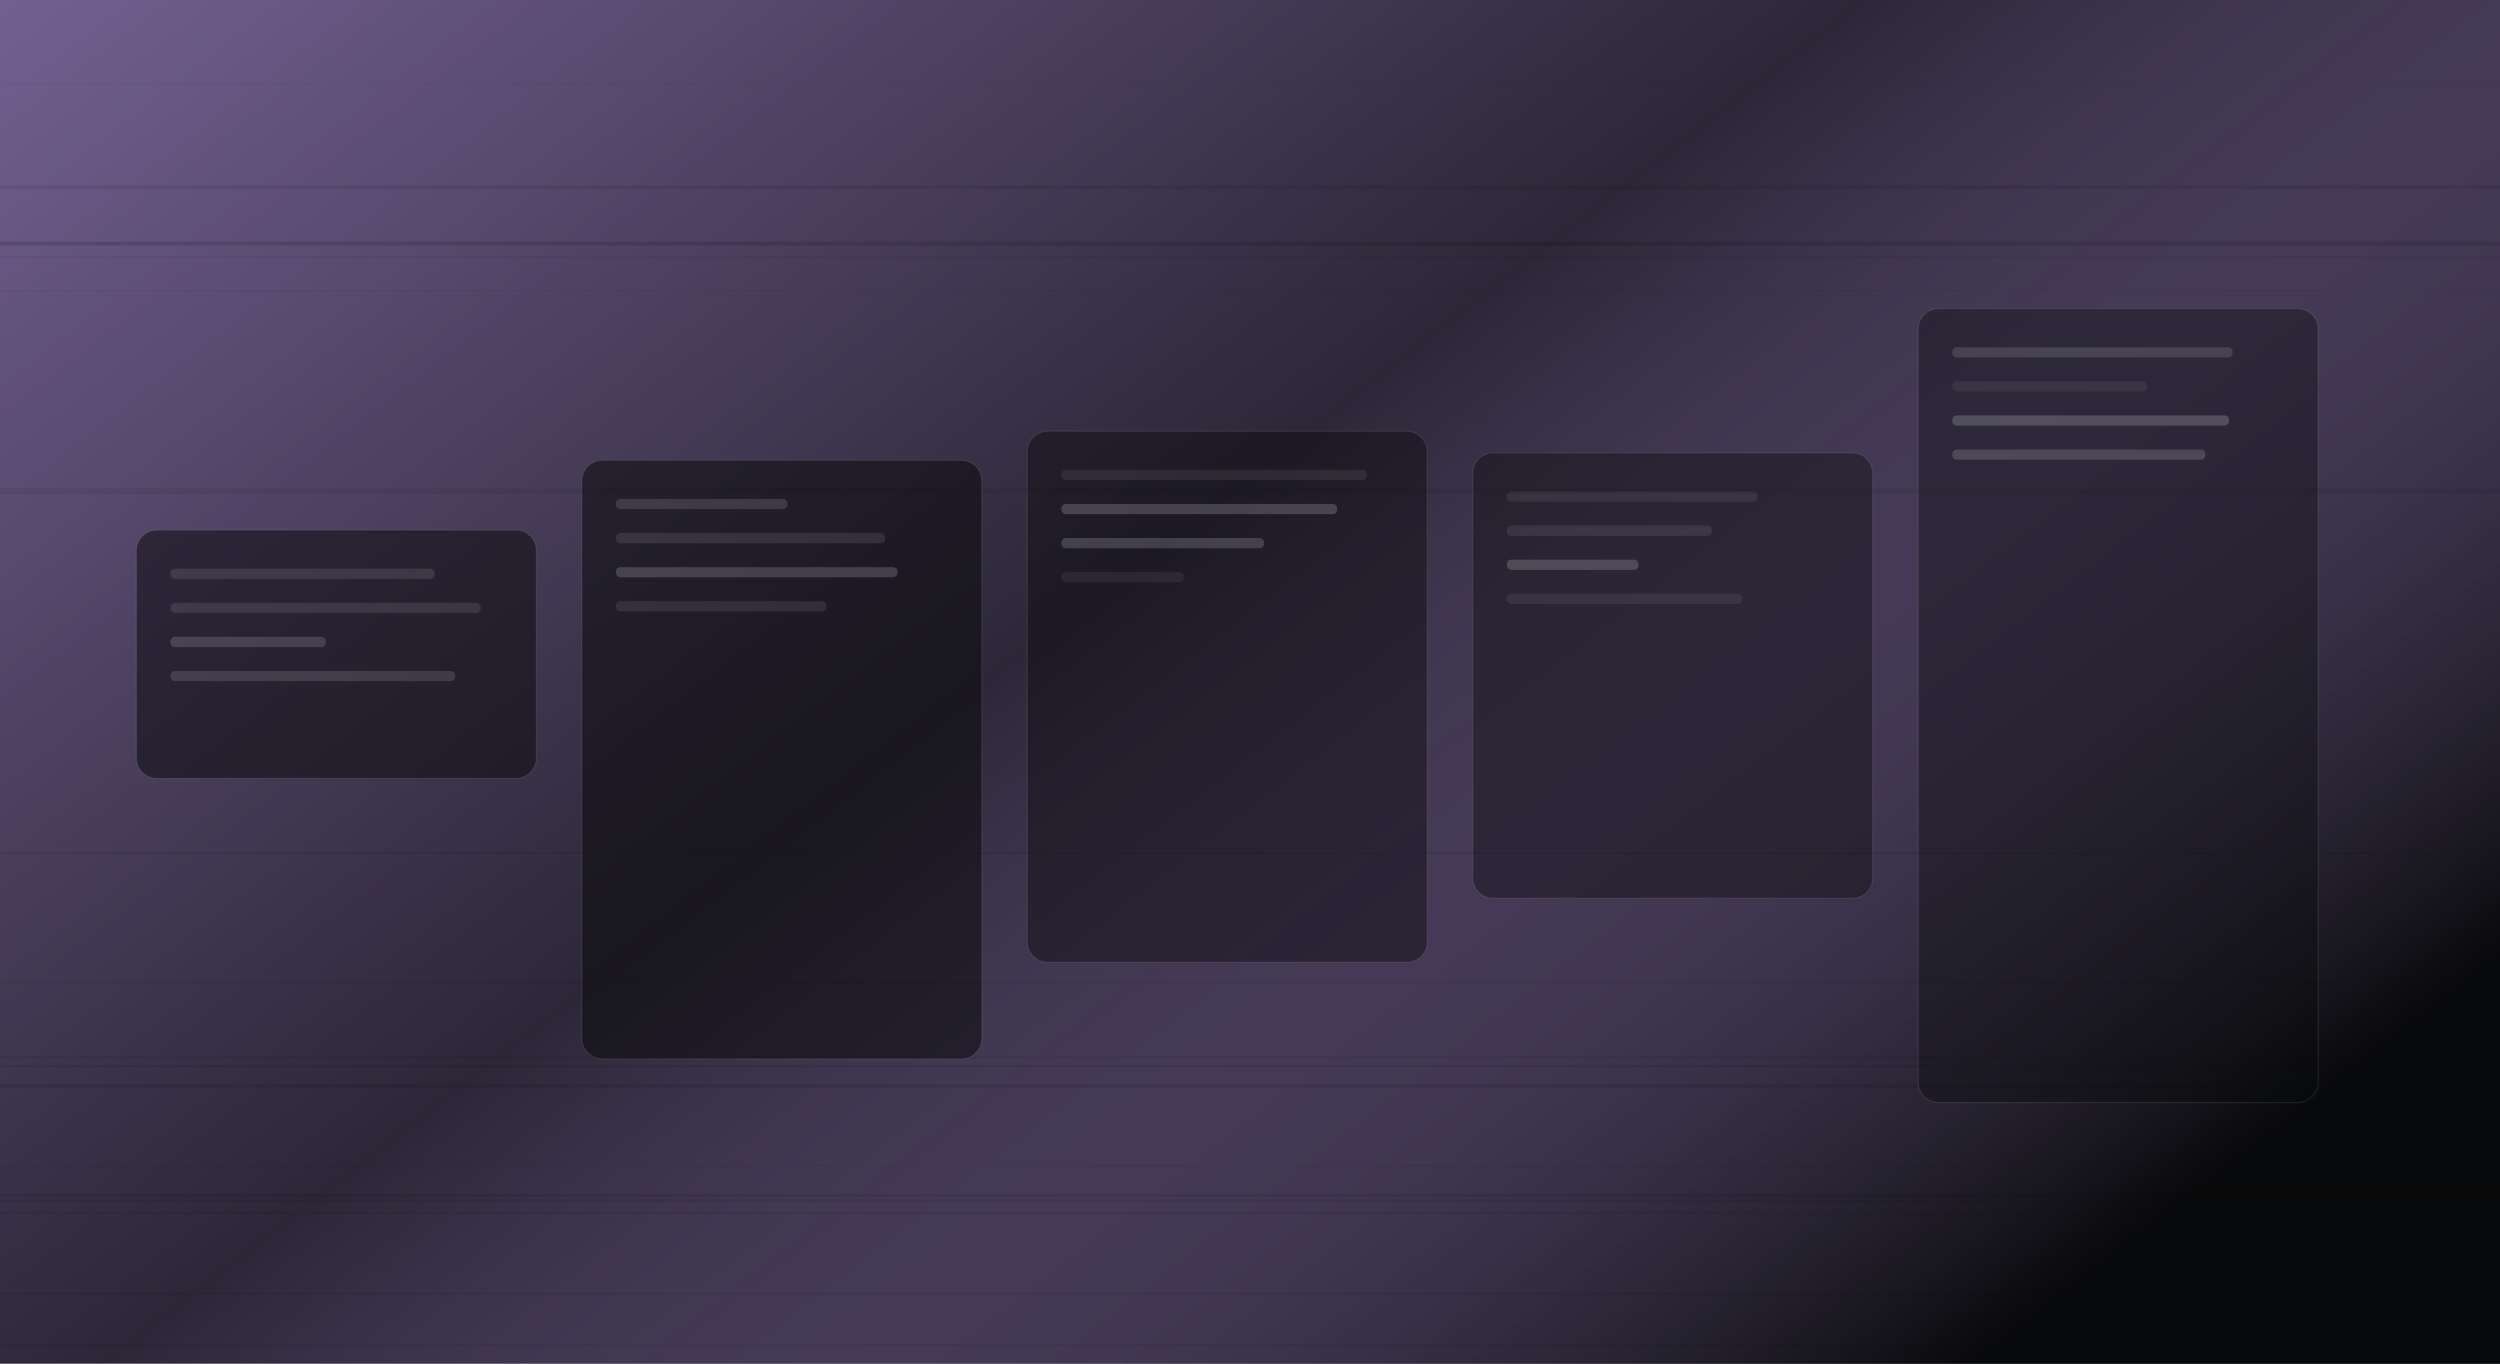
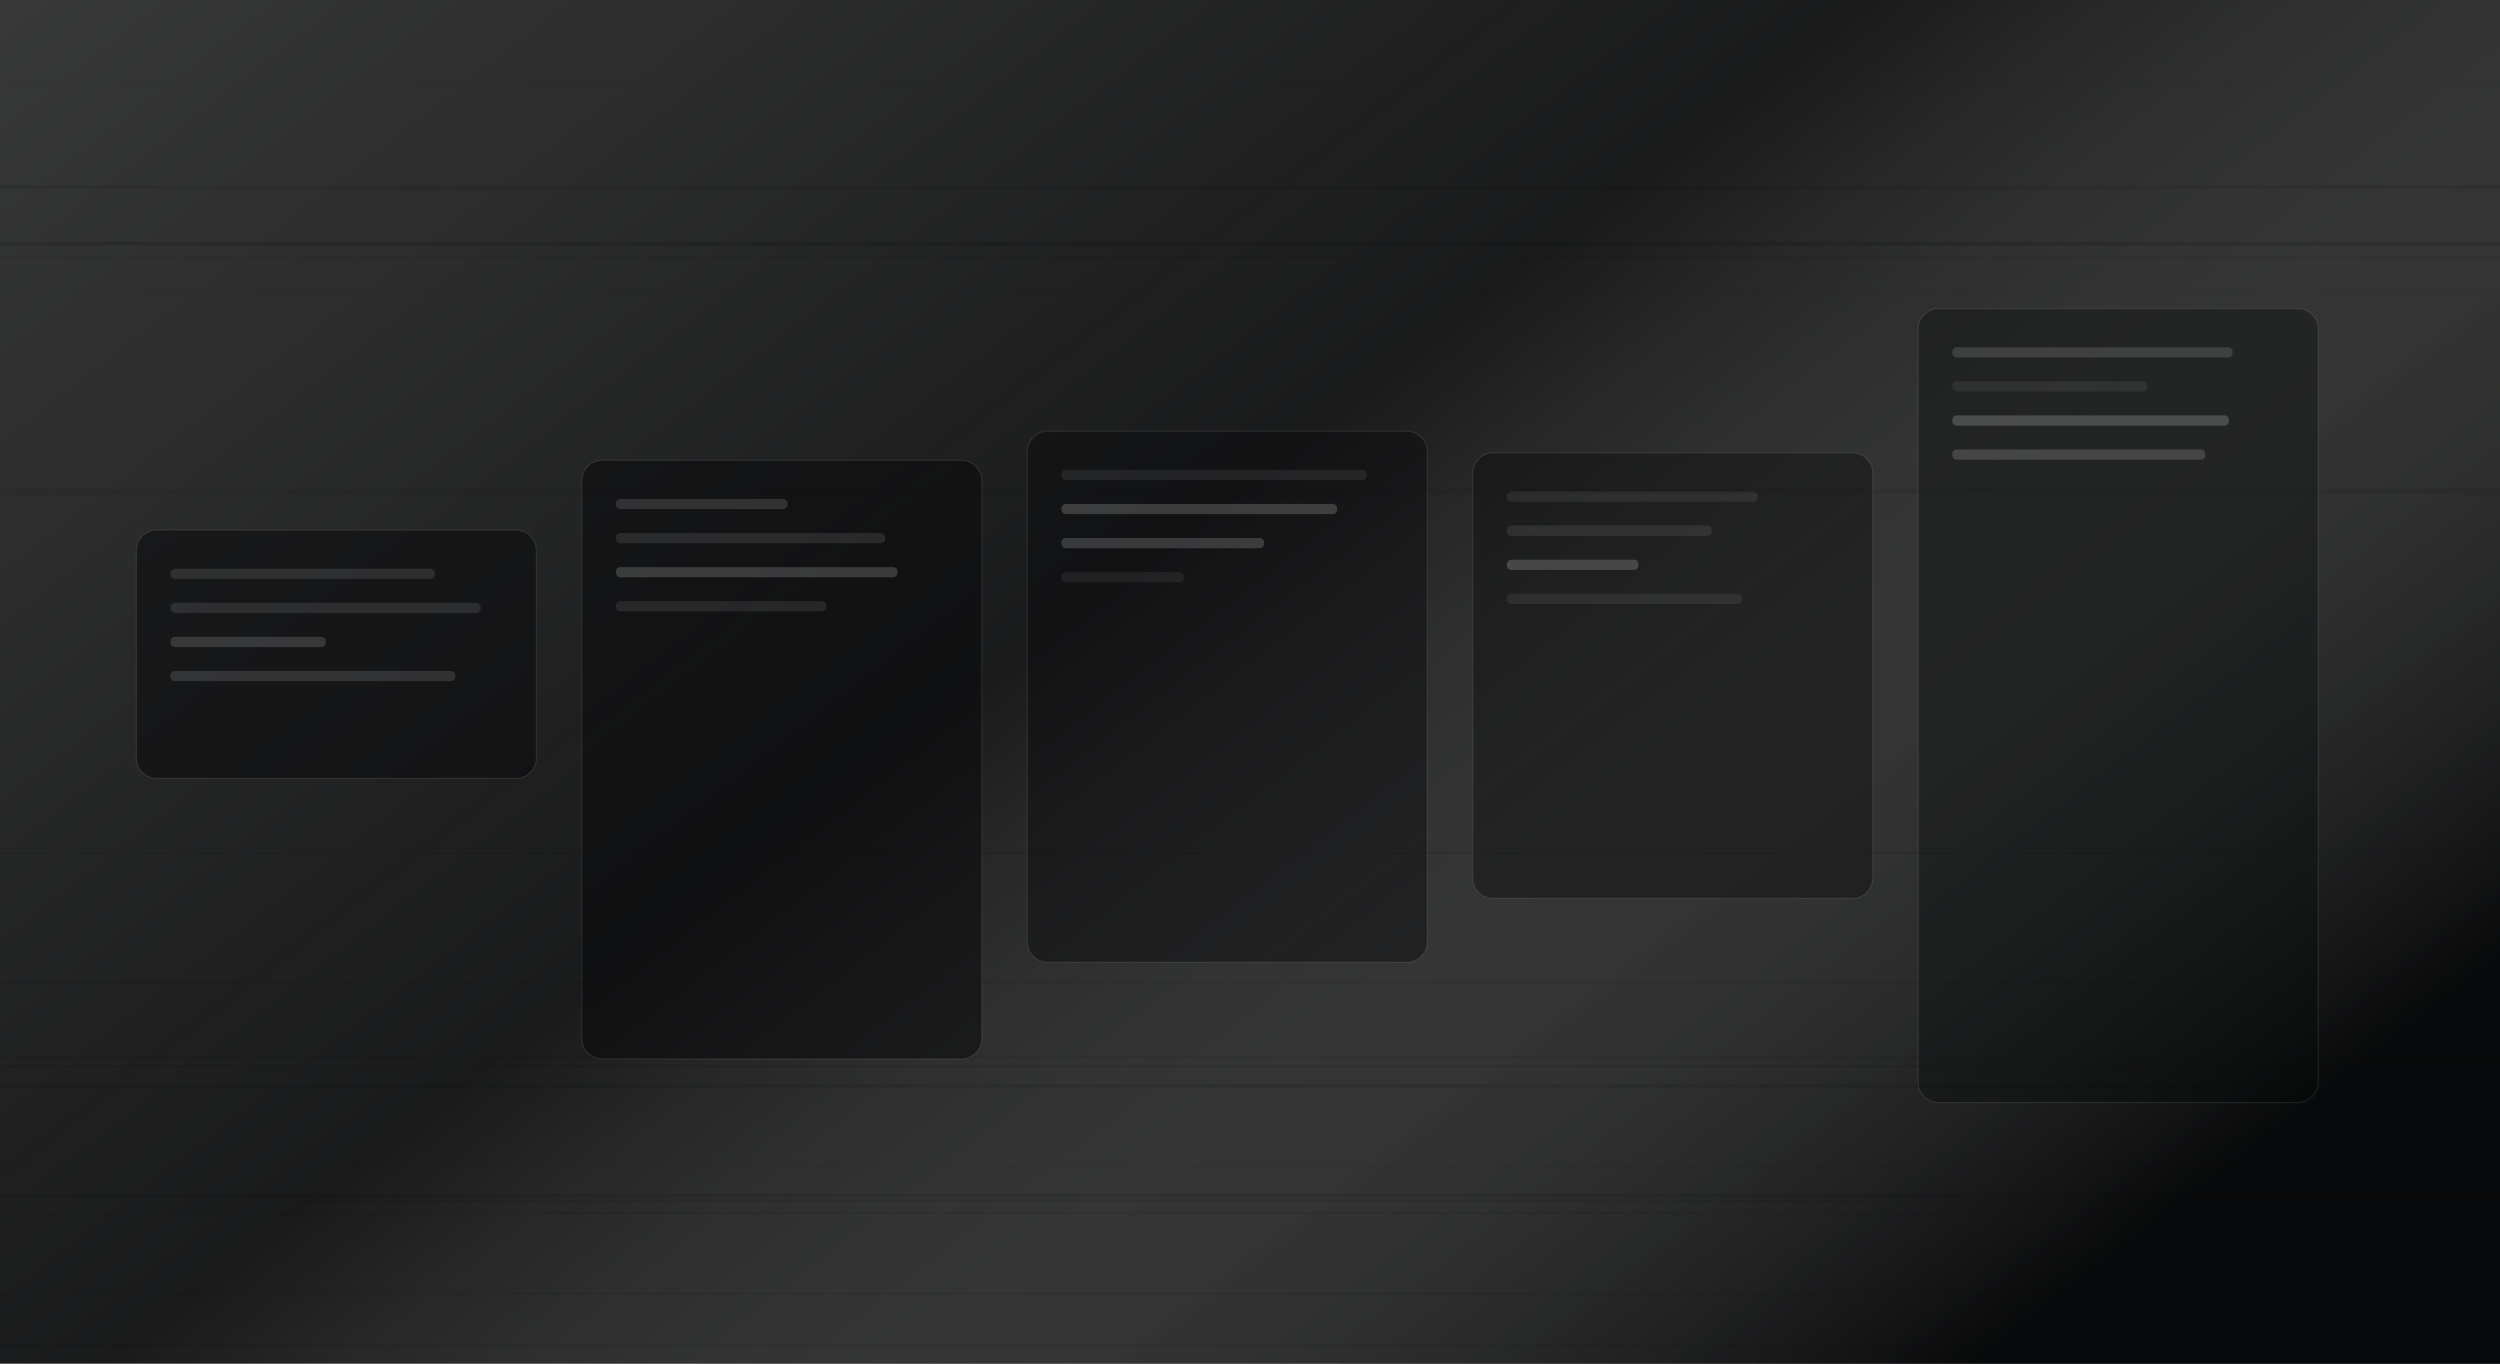
<svg xmlns="http://www.w3.org/2000/svg" viewBox="0 0 2200 1200" width="2200" height="1200" role="img">
  <defs>
    <linearGradient id="bg0" x1="0" y1="0" x2="1" y2="0.7">
-       <stop offset="0" stop-color="#c9a6ff" stop-opacity="0.55" />
-       <stop offset="0.5" stop-color="#c9a6ff" stop-opacity="0.18" />
+       <stop offset="0" stop-color="#a3a29f" stop-opacity="0.3" />
+       <stop offset="0.5" stop-color="#a3a29f" stop-opacity="0.1" />
      <stop offset="1" stop-color="#08090a" stop-opacity="1" />
    </linearGradient>
    <clipPath id="bc0">
      <rect width="2200" height="1200" />
    </clipPath>
  </defs>
  <g clip-path="url(#bc0)">
    <rect width="2200" height="1200" fill="#0a0b0c" />
    <rect width="2200" height="1200" fill="url(#bg0)" />
    <rect x="120" y="466.446" width="352" height="218.577" rx="18" fill="#08090a" fill-opacity="0.514" stroke="rgba(255,255,255,0.09)" />
    <rect x="150" y="500.446" width="232.653" height="9" rx="4" fill="rgba(255,255,255,0.104)" />
    <rect x="150" y="530.446" width="273.083" height="9" rx="4" fill="rgba(255,255,255,0.098)" />
    <rect x="150" y="560.446" width="136.602" height="9" rx="4" fill="rgba(255,255,255,0.146)" />
    <rect x="150" y="590.446" width="250.642" height="9" rx="4" fill="rgba(255,255,255,0.128)" />
    <rect x="512" y="405.054" width="352" height="526.73" rx="18" fill="#08090a" fill-opacity="0.532" stroke="rgba(255,255,255,0.09)" />
    <rect x="542" y="439.054" width="150.989" height="9" rx="4" fill="rgba(255,255,255,0.131)" />
    <rect x="542" y="469.054" width="236.924" height="9" rx="4" fill="rgba(255,255,255,0.098)" />
    <rect x="542" y="499.054" width="247.869" height="9" rx="4" fill="rgba(255,255,255,0.17)" />
    <rect x="542" y="529.054" width="185.28" height="9" rx="4" fill="rgba(255,255,255,0.093)" />
    <rect x="904" y="379.448" width="352" height="467.382" rx="18" fill="#08090a" fill-opacity="0.429" stroke="rgba(255,255,255,0.09)" />
    <rect x="934" y="413.448" width="268.791" height="9" rx="4" fill="rgba(255,255,255,0.074)" />
    <rect x="934" y="443.448" width="242.734" height="9" rx="4" fill="rgba(255,255,255,0.177)" />
    <rect x="934" y="473.448" width="178.448" height="9" rx="4" fill="rgba(255,255,255,0.167)" />
    <rect x="934" y="503.448" width="107.865" height="9" rx="4" fill="rgba(255,255,255,0.063)" />
    <rect x="1296" y="398.49" width="352" height="392.087" rx="18" fill="#08090a" fill-opacity="0.387" stroke="rgba(255,255,255,0.09)" />
    <rect x="1326" y="432.49" width="220.729" height="9" rx="4" fill="rgba(255,255,255,0.073)" />
    <rect x="1326" y="462.49" width="180.39" height="9" rx="4" fill="rgba(255,255,255,0.083)" />
    <rect x="1326" y="492.49" width="115.821" height="9" rx="4" fill="rgba(255,255,255,0.177)" />
    <rect x="1326" y="522.49" width="207.055" height="9" rx="4" fill="rgba(255,255,255,0.069)" />
    <rect x="1688" y="271.572" width="352" height="698.682" rx="18" fill="#08090a" fill-opacity="0.368" stroke="rgba(255,255,255,0.09)" />
    <rect x="1718" y="305.572" width="246.727" height="9" rx="4" fill="rgba(255,255,255,0.131)" />
    <rect x="1718" y="335.572" width="171.305" height="9" rx="4" fill="rgba(255,255,255,0.063)" />
    <rect x="1718" y="365.572" width="243.536" height="9" rx="4" fill="rgba(255,255,255,0.18)" />
    <rect x="1718" y="395.572" width="222.739" height="9" rx="4" fill="rgba(255,255,255,0.155)" />
    <line x1="0" y1="214.92" x2="2200" y2="214.92" stroke="#08090a" stroke-opacity="0.049" stroke-width="3.331" />
    <line x1="0" y1="1138.366" x2="2200" y2="1138.366" stroke="#08090a" stroke-opacity="0.085" stroke-width="1.658" />
    <line x1="0" y1="431.242" x2="2200" y2="431.242" stroke="#08090a" stroke-opacity="0.056" stroke-width="3.604" />
    <line x1="0" y1="1052.213" x2="2200" y2="1052.213" stroke="#08090a" stroke-opacity="0.041" stroke-width="2.03" />
    <line x1="0" y1="1025.91" x2="2200" y2="1025.91" stroke="#08090a" stroke-opacity="0.047" stroke-width="1.579" />
    <line x1="0" y1="1056.62" x2="2200" y2="1056.62" stroke="#08090a" stroke-opacity="0.081" stroke-width="2.212" />
    <line x1="0" y1="1184.028" x2="2200" y2="1184.028" stroke="#08090a" stroke-opacity="0.109" stroke-width="1.446" />
    <line x1="0" y1="164.966" x2="2200" y2="164.966" stroke="#08090a" stroke-opacity="0.093" stroke-width="3.186" />
    <line x1="0" y1="73.73" x2="2200" y2="73.73" stroke="#08090a" stroke-opacity="0.044" stroke-width="1.008" />
    <line x1="0" y1="256.019" x2="2200" y2="256.019" stroke="#08090a" stroke-opacity="0.045" stroke-width="1.504" />
    <line x1="0" y1="930.424" x2="2200" y2="930.424" stroke="#08090a" stroke-opacity="0.079" stroke-width="1.778" />
    <line x1="0" y1="750.662" x2="2200" y2="750.662" stroke="#08090a" stroke-opacity="0.115" stroke-width="1.407" />
    <line x1="0" y1="938.3" x2="2200" y2="938.3" stroke="#08090a" stroke-opacity="0.092" stroke-width="2.056" />
    <line x1="0" y1="864.649" x2="2200" y2="864.649" stroke="#08090a" stroke-opacity="0.079" stroke-width="1.285" />
    <line x1="0" y1="214.223" x2="2200" y2="214.223" stroke="#08090a" stroke-opacity="0.111" stroke-width="3.273" />
    <line x1="0" y1="226.333" x2="2200" y2="226.333" stroke="#08090a" stroke-opacity="0.052" stroke-width="2.15" />
    <line x1="0" y1="1067.502" x2="2200" y2="1067.502" stroke="#08090a" stroke-opacity="0.066" stroke-width="2.291" />
    <line x1="0" y1="433.808" x2="2200" y2="433.808" stroke="#08090a" stroke-opacity="0.102" stroke-width="1.227" />
    <line x1="0" y1="955.498" x2="2200" y2="955.498" stroke="#08090a" stroke-opacity="0.113" stroke-width="3.459" />
    <line x1="0" y1="1052.109" x2="2200" y2="1052.109" stroke="#08090a" stroke-opacity="0.062" stroke-width="3.039" />
  </g>
</svg>
